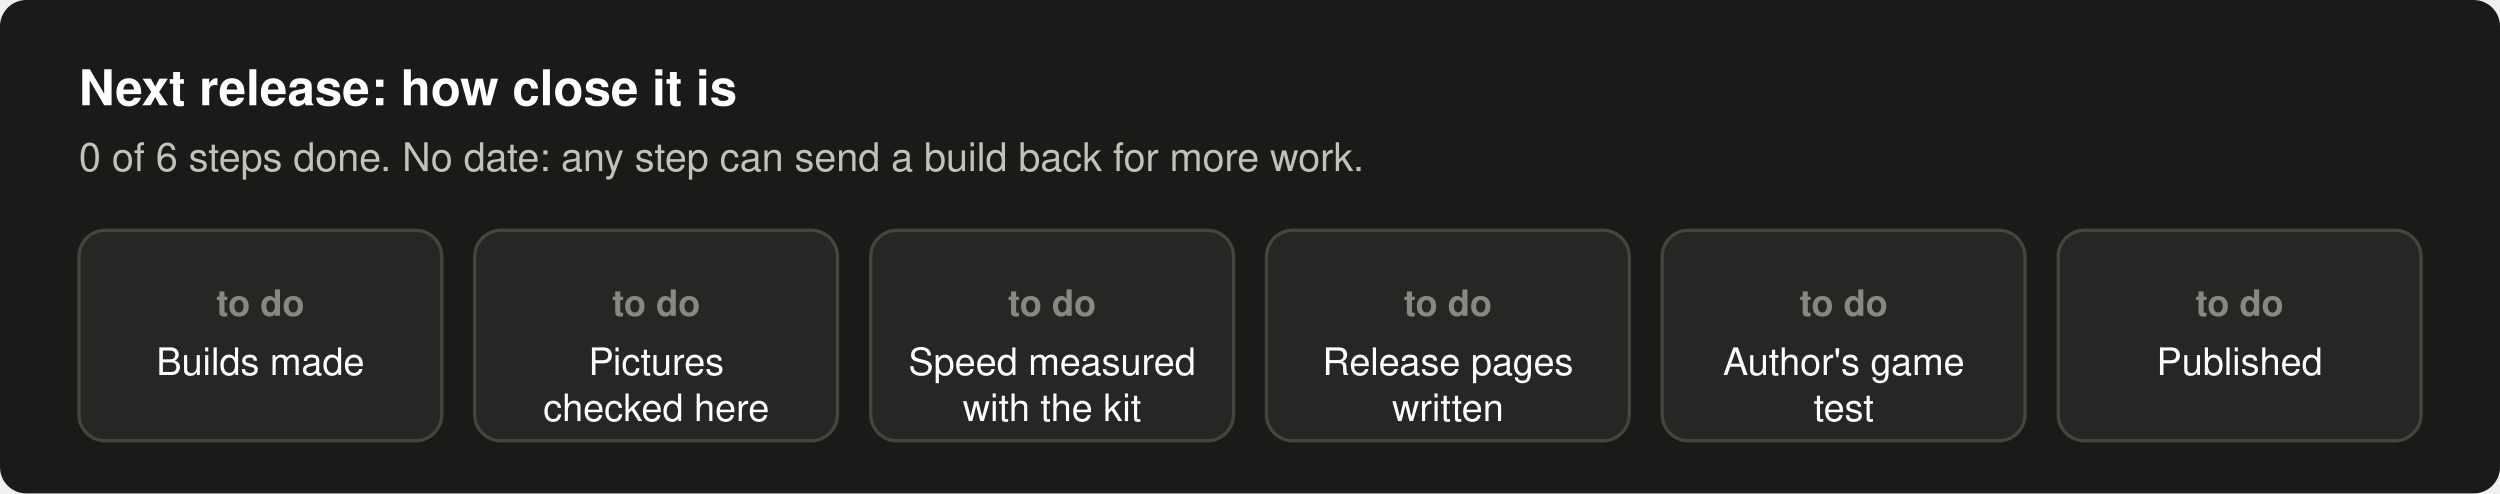
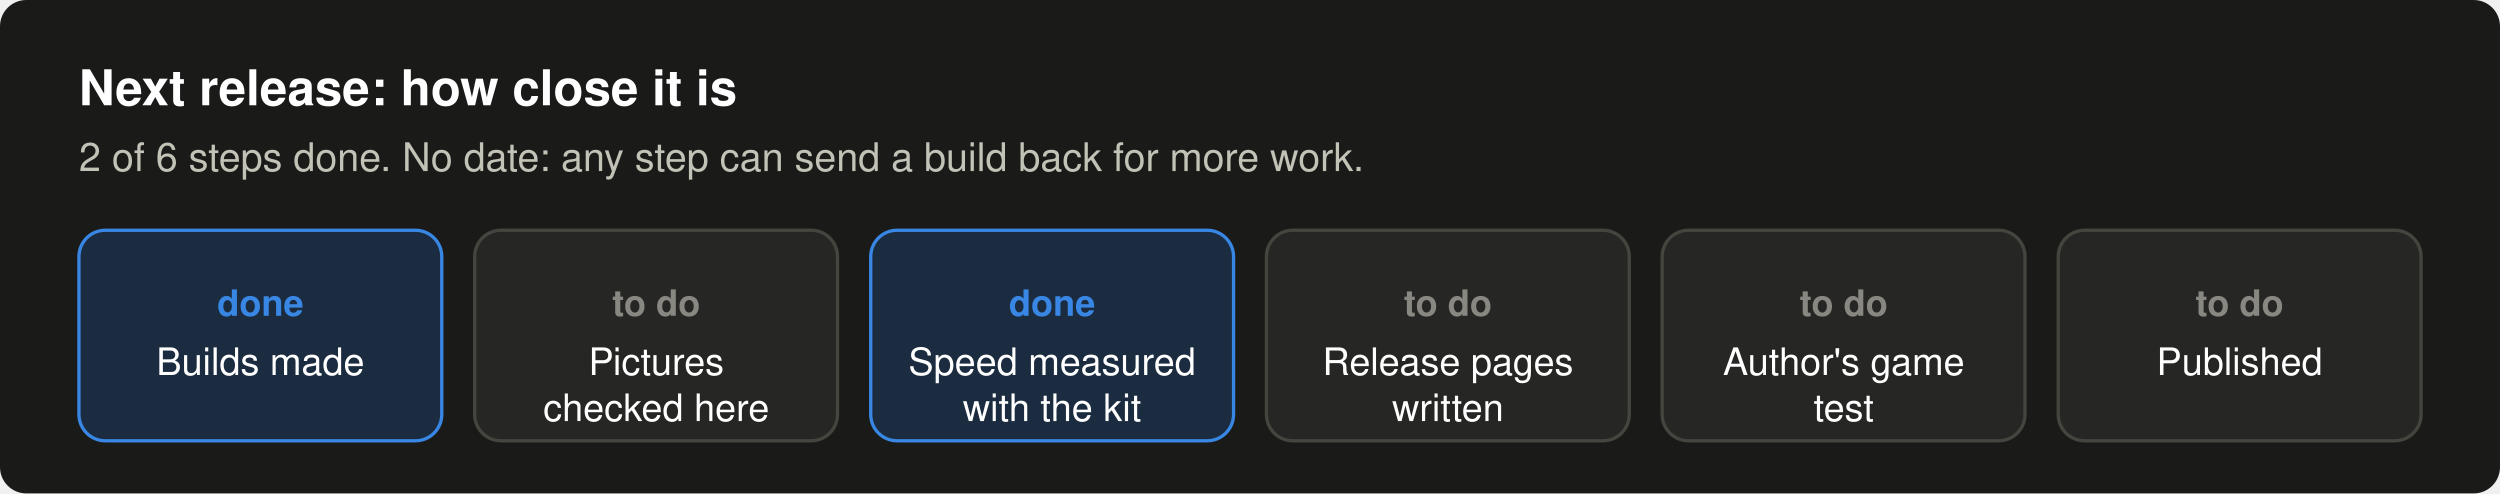
- <svg xmlns="http://www.w3.org/2000/svg" width="760" height="150" viewBox="0 0 760 150" role="img" aria-label="Next release: 0 of 6 steps done (Builds made: to do; Pictures checked here: to do; Speed measured with the kit: to do; Release pages written: to do; Author's game test: to do; Published: to do). No date.">
+ <svg xmlns="http://www.w3.org/2000/svg" width="760" height="150" viewBox="0 0 760 150" role="img" aria-label="Next release: 2 of 6 steps done (Builds made: done; Pictures checked here: to do; Speed measured with the kit: done; Release pages written: to do; Author's game test: to do; Published: to do). No date.">
  <rect width="760" height="150" rx="8" fill="#1a1a19" />
  <text x="24" y="32" font-family="-apple-system, 'Segoe UI', Helvetica, Arial, sans-serif" font-size="15" font-weight="600" text-anchor="start" fill="#ffffff">Next release: how close it is</text>
-   <text x="24" y="52" font-family="-apple-system, 'Segoe UI', Helvetica, Arial, sans-serif" font-size="12" text-anchor="start" fill="#c3c2b7">0 of 6 steps done. No date: any step can send a build back for more work.</text>
-   <rect x="24.0" y="70" width="110.3" height="64" rx="8" fill="#262624" stroke="#45453f" />
-   <text x="79.167" y="96" font-family="-apple-system, 'Segoe UI', Helvetica, Arial, sans-serif" font-size="11" font-weight="600" text-anchor="middle" fill="#898781">to do</text>
+   <text x="24" y="52" font-family="-apple-system, 'Segoe UI', Helvetica, Arial, sans-serif" font-size="12" text-anchor="start" fill="#c3c2b7">2 of 6 steps done. No date: any step can send a build back for more work.</text>
+   <rect x="24.0" y="70" width="110.3" height="64" rx="8" fill="#1c2c40" stroke="#3987e5" />
+   <text x="79.167" y="96" font-family="-apple-system, 'Segoe UI', Helvetica, Arial, sans-serif" font-size="11" font-weight="600" text-anchor="middle" fill="#3987e5">done</text>
  <text x="79.167" y="114" font-family="-apple-system, 'Segoe UI', Helvetica, Arial, sans-serif" font-size="11.5" text-anchor="middle" fill="#ffffff">Builds made</text>
  <rect x="144.3" y="70" width="110.3" height="64" rx="8" fill="#262624" stroke="#45453f" />
  <text x="199.5" y="96" font-family="-apple-system, 'Segoe UI', Helvetica, Arial, sans-serif" font-size="11" font-weight="600" text-anchor="middle" fill="#898781">to do</text>
  <text x="199.5" y="114" font-family="-apple-system, 'Segoe UI', Helvetica, Arial, sans-serif" font-size="11.5" text-anchor="middle" fill="#ffffff">Pictures</text>
  <text x="199.5" y="128" font-family="-apple-system, 'Segoe UI', Helvetica, Arial, sans-serif" font-size="11.5" text-anchor="middle" fill="#ffffff">checked here</text>
-   <rect x="264.7" y="70" width="110.3" height="64" rx="8" fill="#262624" stroke="#45453f" />
-   <text x="319.833" y="96" font-family="-apple-system, 'Segoe UI', Helvetica, Arial, sans-serif" font-size="11" font-weight="600" text-anchor="middle" fill="#898781">to do</text>
+   <rect x="264.7" y="70" width="110.3" height="64" rx="8" fill="#1c2c40" stroke="#3987e5" />
+   <text x="319.833" y="96" font-family="-apple-system, 'Segoe UI', Helvetica, Arial, sans-serif" font-size="11" font-weight="600" text-anchor="middle" fill="#3987e5">done</text>
  <text x="319.833" y="114" font-family="-apple-system, 'Segoe UI', Helvetica, Arial, sans-serif" font-size="11.5" text-anchor="middle" fill="#ffffff">Speed measured</text>
  <text x="319.833" y="128" font-family="-apple-system, 'Segoe UI', Helvetica, Arial, sans-serif" font-size="11.5" text-anchor="middle" fill="#ffffff">with the kit</text>
  <rect x="385.0" y="70" width="110.3" height="64" rx="8" fill="#262624" stroke="#45453f" />
  <text x="440.167" y="96" font-family="-apple-system, 'Segoe UI', Helvetica, Arial, sans-serif" font-size="11" font-weight="600" text-anchor="middle" fill="#898781">to do</text>
  <text x="440.167" y="114" font-family="-apple-system, 'Segoe UI', Helvetica, Arial, sans-serif" font-size="11.5" text-anchor="middle" fill="#ffffff">Release pages</text>
  <text x="440.167" y="128" font-family="-apple-system, 'Segoe UI', Helvetica, Arial, sans-serif" font-size="11.5" text-anchor="middle" fill="#ffffff">written</text>
  <rect x="505.3" y="70" width="110.3" height="64" rx="8" fill="#262624" stroke="#45453f" />
  <text x="560.5" y="96" font-family="-apple-system, 'Segoe UI', Helvetica, Arial, sans-serif" font-size="11" font-weight="600" text-anchor="middle" fill="#898781">to do</text>
  <text x="560.5" y="114" font-family="-apple-system, 'Segoe UI', Helvetica, Arial, sans-serif" font-size="11.5" text-anchor="middle" fill="#ffffff">Author's game</text>
  <text x="560.5" y="128" font-family="-apple-system, 'Segoe UI', Helvetica, Arial, sans-serif" font-size="11.5" text-anchor="middle" fill="#ffffff">test</text>
  <rect x="625.7" y="70" width="110.3" height="64" rx="8" fill="#262624" stroke="#45453f" />
  <text x="680.833" y="96" font-family="-apple-system, 'Segoe UI', Helvetica, Arial, sans-serif" font-size="11" font-weight="600" text-anchor="middle" fill="#898781">to do</text>
  <text x="680.833" y="114" font-family="-apple-system, 'Segoe UI', Helvetica, Arial, sans-serif" font-size="11.5" text-anchor="middle" fill="#ffffff">Published</text>
</svg>
